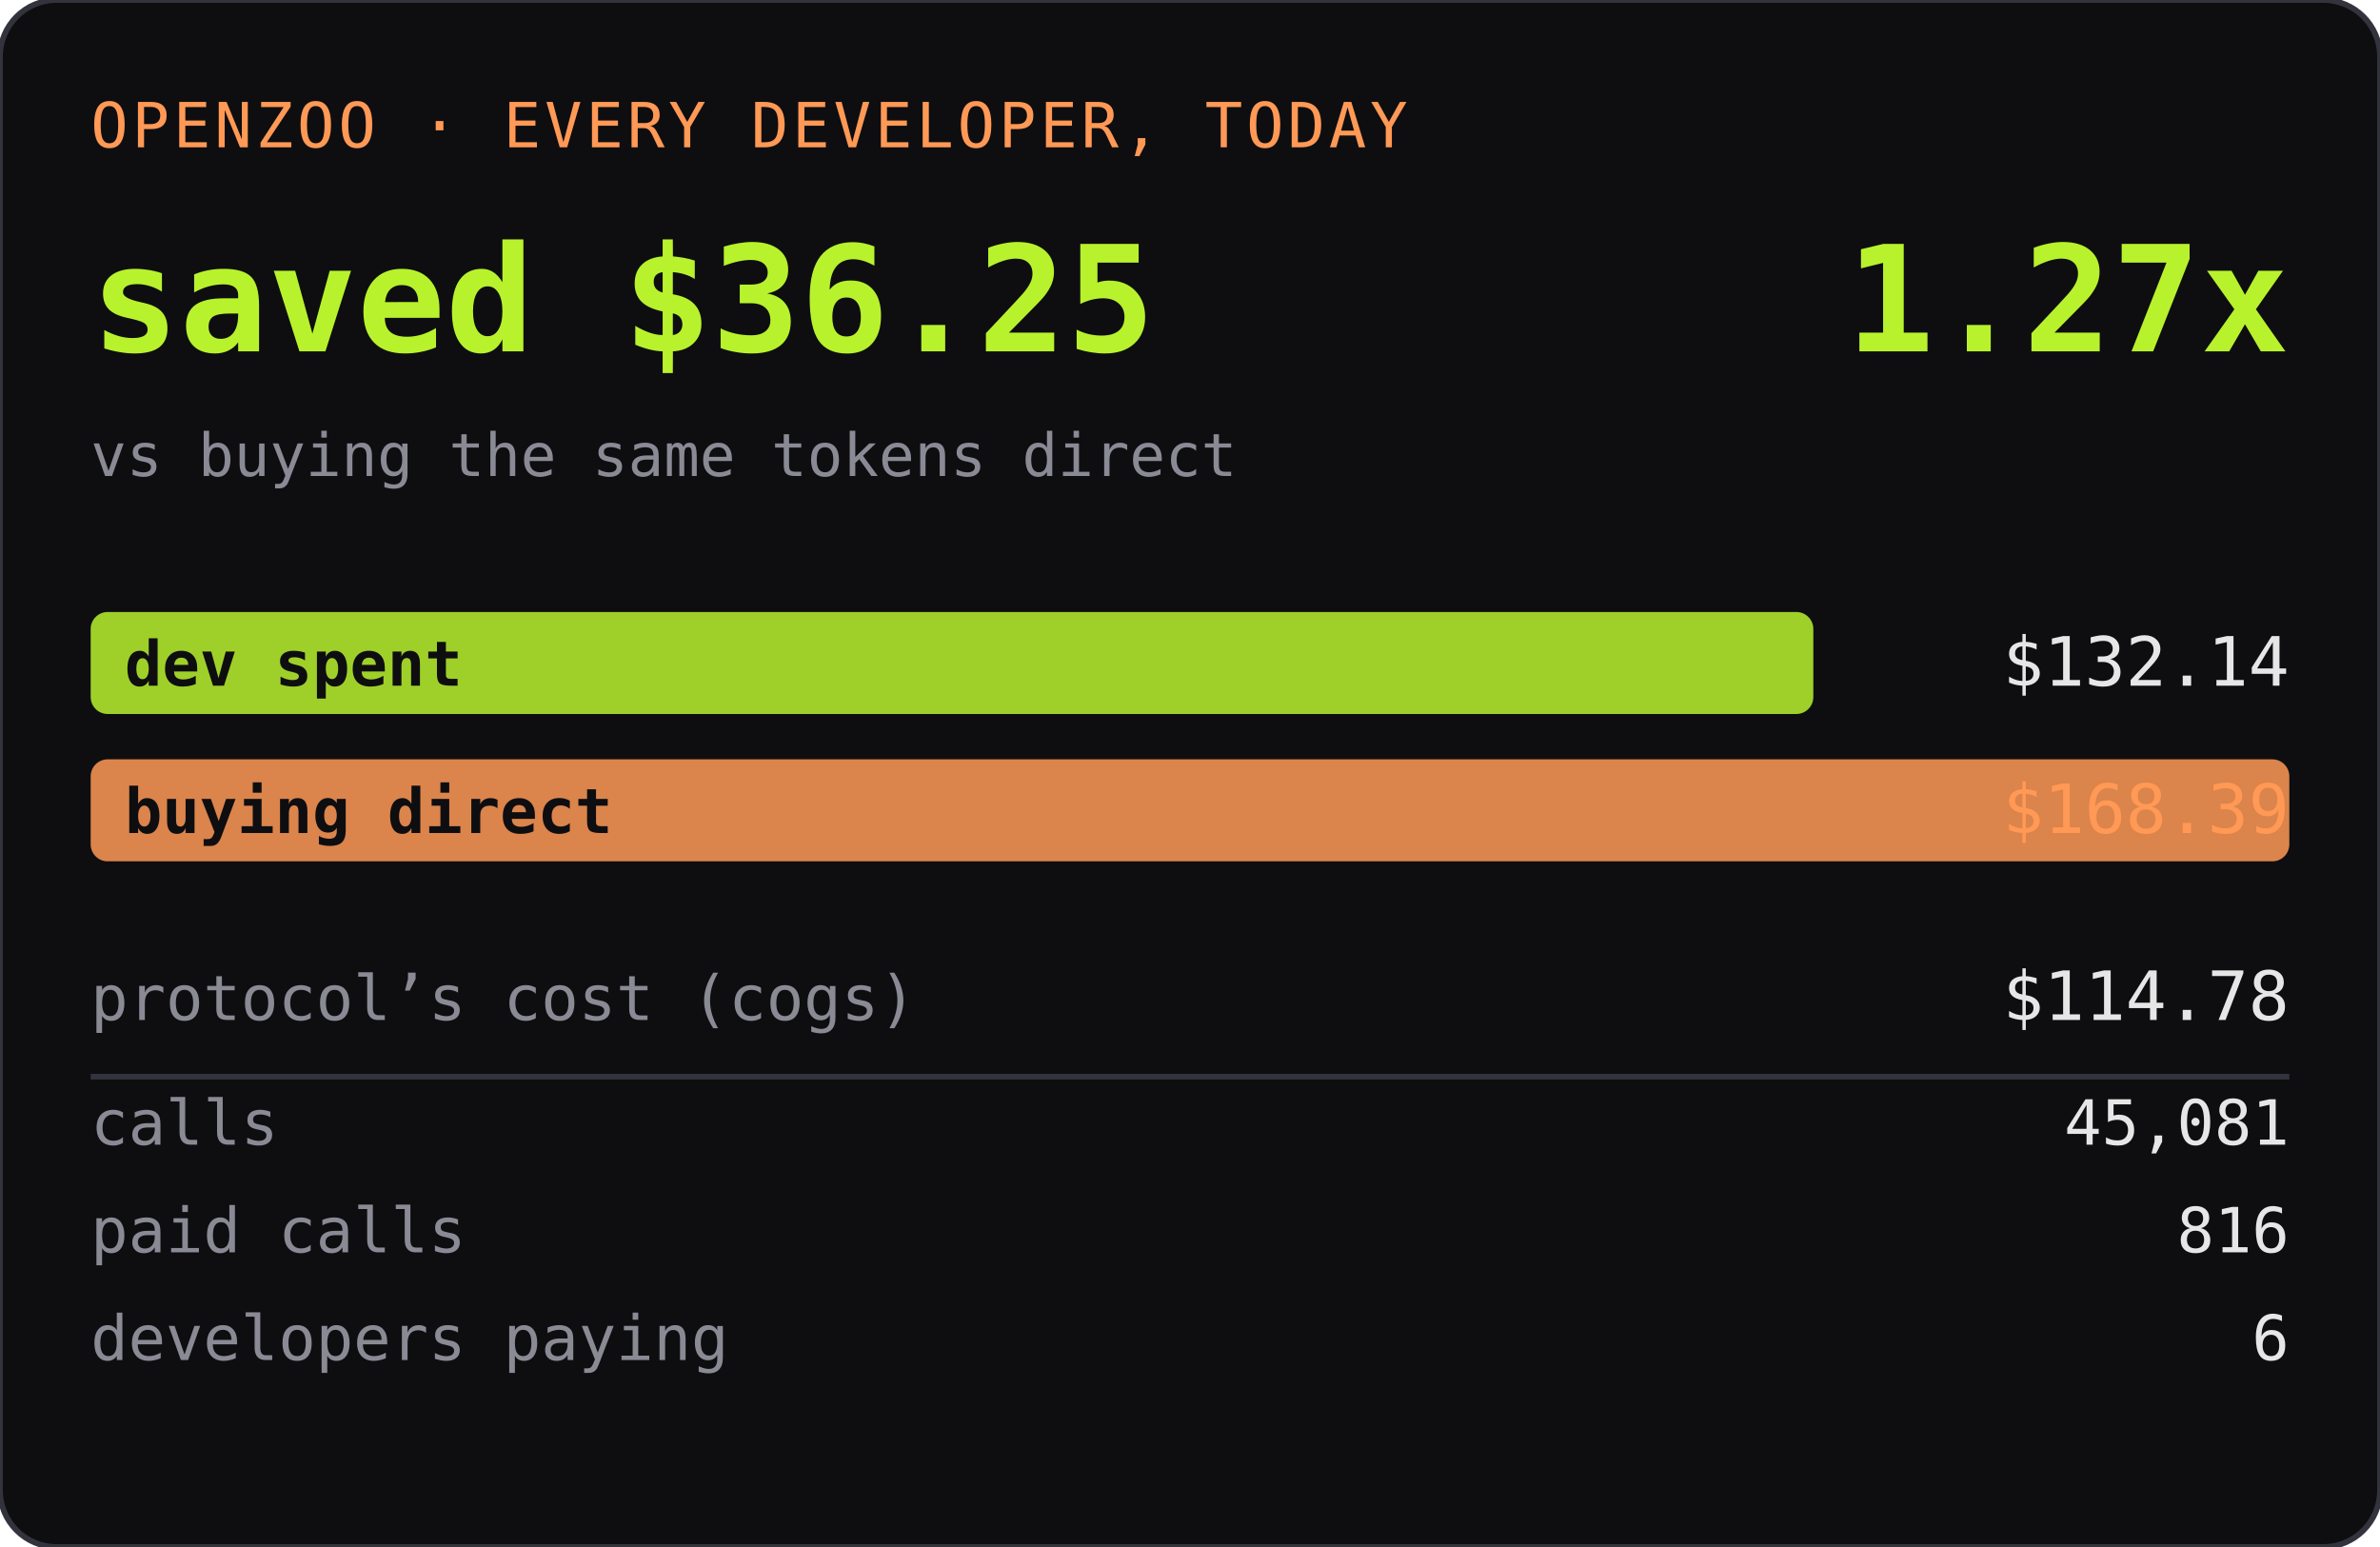
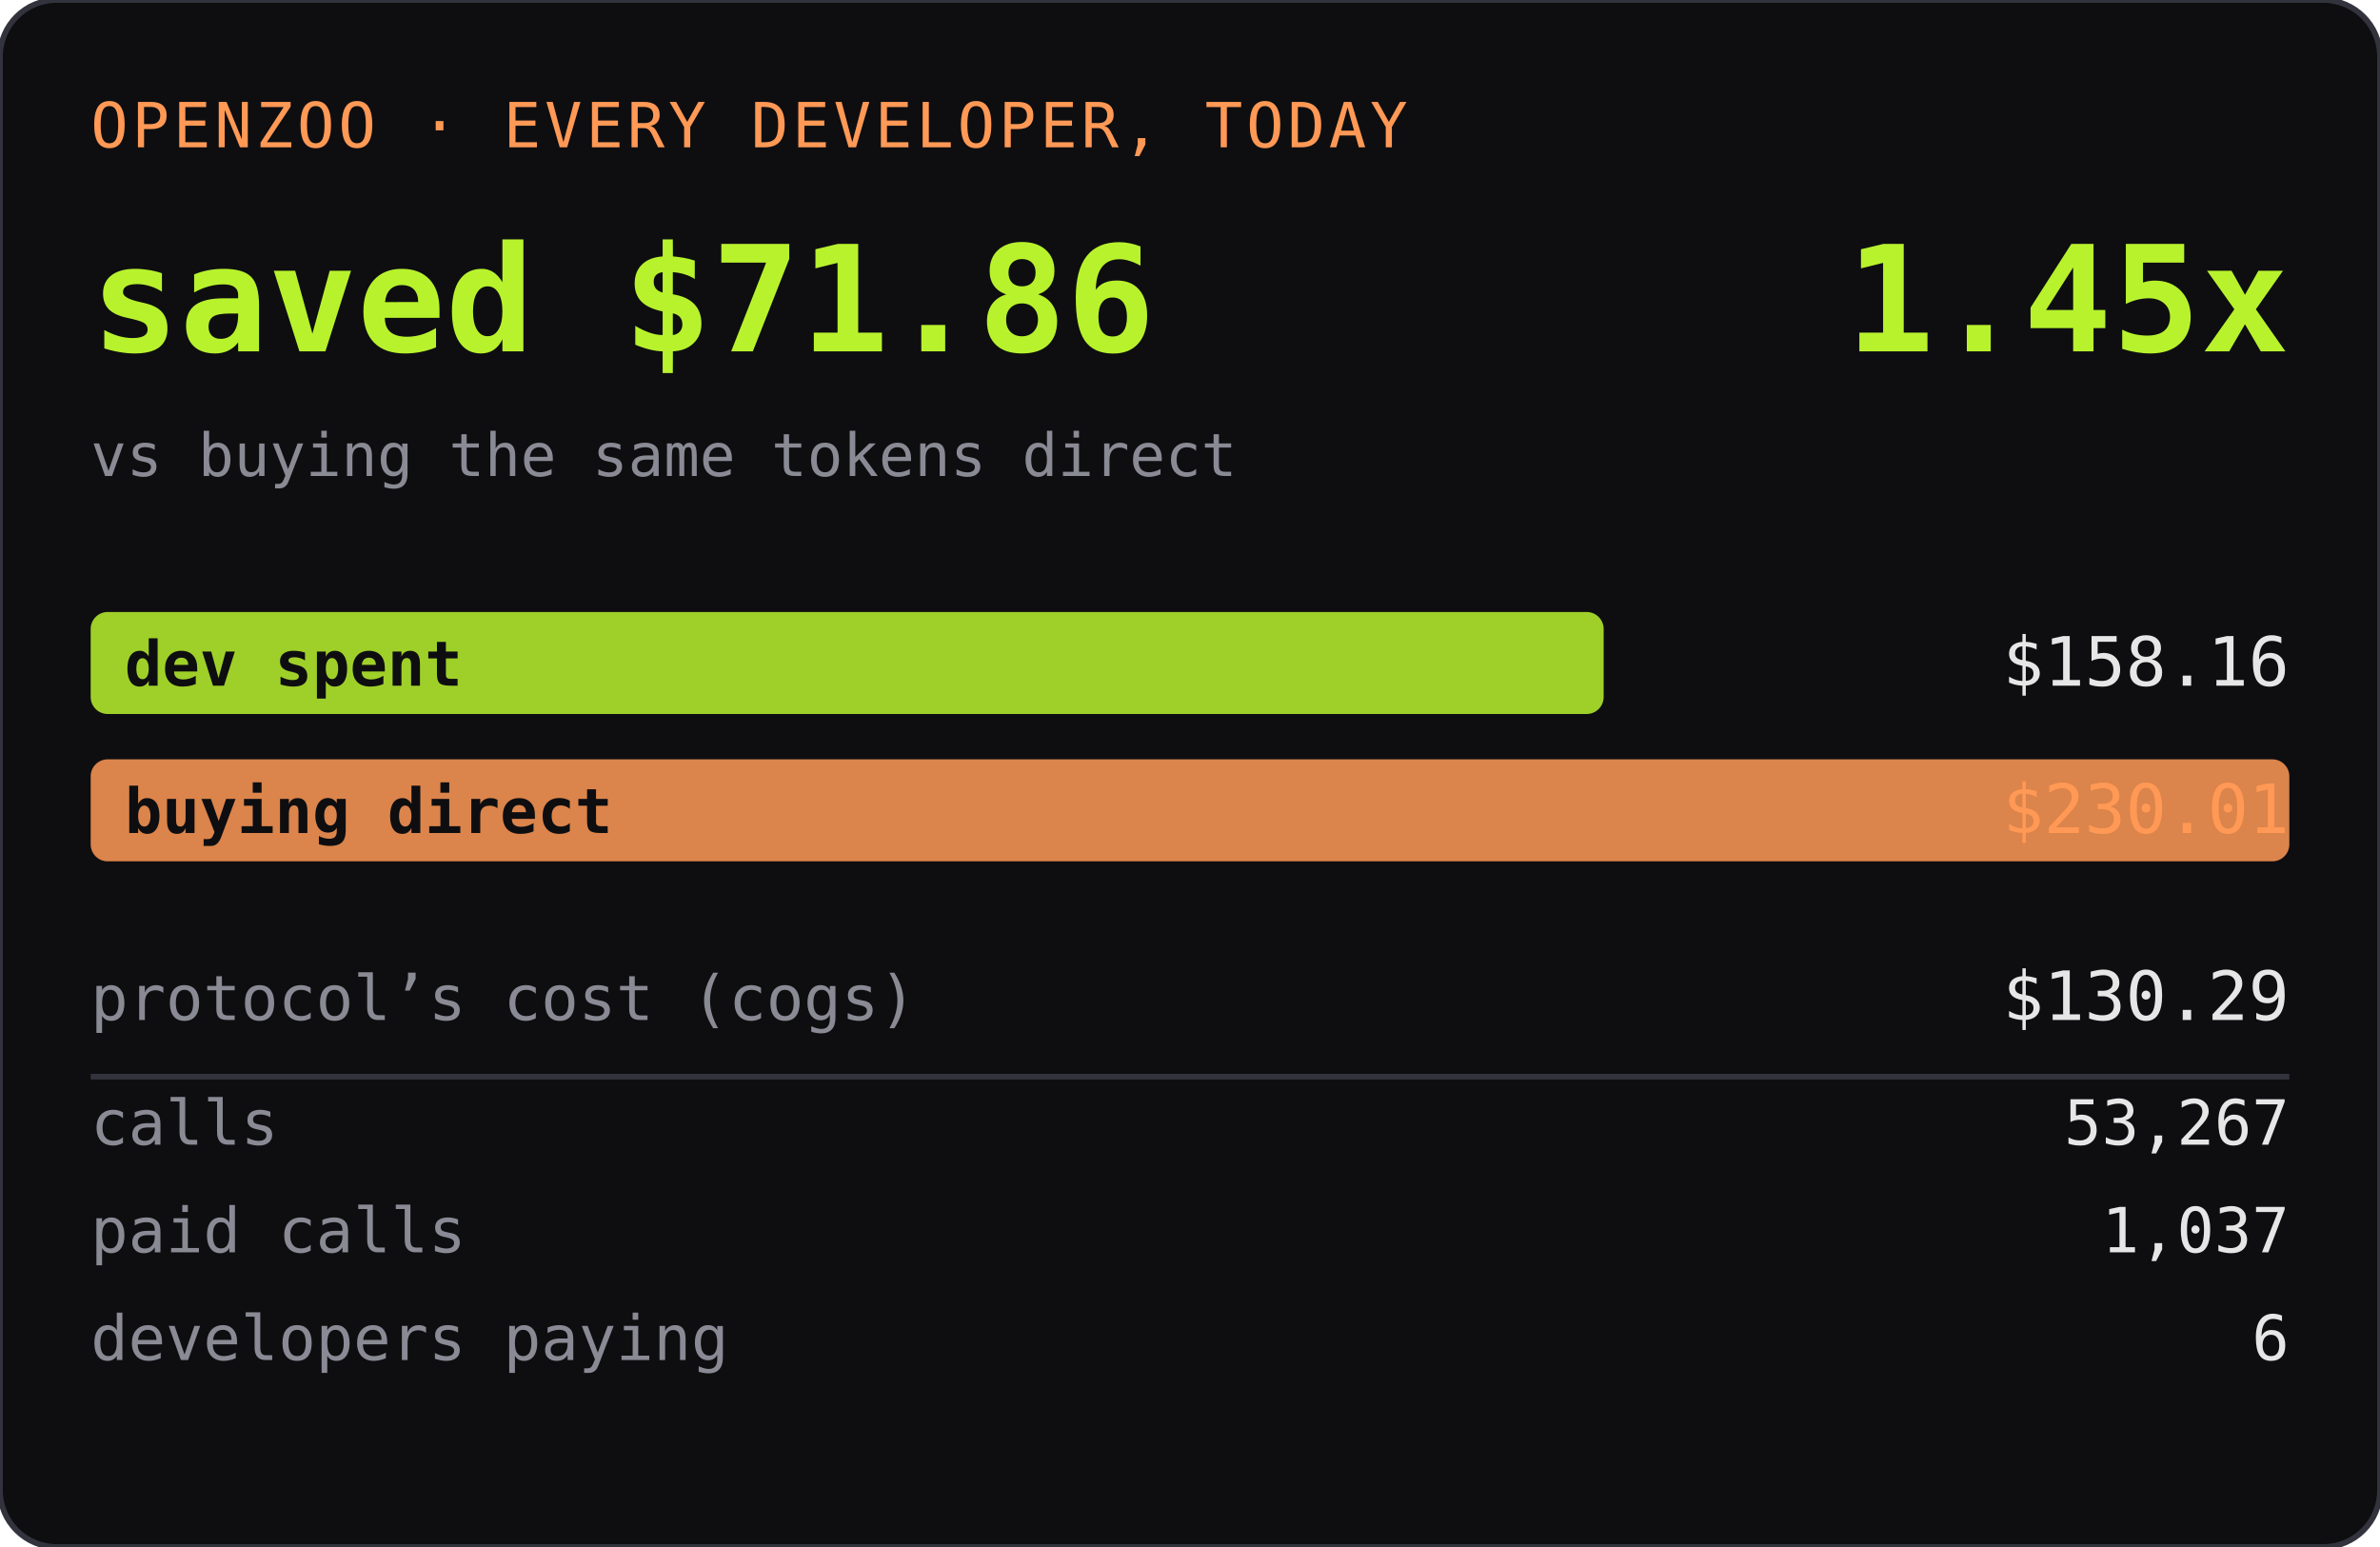
<svg xmlns="http://www.w3.org/2000/svg" width="420" height="273" role="img" aria-label="OPENZOO · EVERY DEVELOPER, TODAY">
  <rect width="420" height="273" rx="10" fill="#0e0e11" />
  <rect width="420" height="273" rx="10" fill="none" stroke="#33333d" />
  <text x="16" y="26" font-family="ui-monospace,SFMono-Regular,Menlo,monospace" font-size="11" fill="#ff9955" letter-spacing="0.06em">OPENZOO · EVERY DEVELOPER, TODAY</text>
-   <text x="16" y="62" font-family="ui-monospace,SFMono-Regular,Menlo,monospace" font-size="26" font-weight="600" fill="#b8f22d">saved $36.25</text>
-   <text x="404" y="62" text-anchor="end" font-family="ui-monospace,SFMono-Regular,Menlo,monospace" font-size="26" font-weight="600" fill="#b8f22d">1.27x</text>
+   <text x="16" y="62" font-family="ui-monospace,SFMono-Regular,Menlo,monospace" font-size="26" font-weight="600" fill="#b8f22d">saved $71.86</text>
+   <text x="404" y="62" text-anchor="end" font-family="ui-monospace,SFMono-Regular,Menlo,monospace" font-size="26" font-weight="600" fill="#b8f22d">1.45x</text>
  <text x="16" y="84" font-family="ui-monospace,SFMono-Regular,Menlo,monospace" font-size="10.5" fill="#8a8a95">vs buying the same tokens direct</text>
-   <rect x="16" y="108" width="304" height="18" rx="3" fill="#b8f22d" opacity="0.85" />
+   <rect x="16" y="108" width="267" height="18" rx="3" fill="#b8f22d" opacity="0.85" />
  <text x="22" y="121" font-family="ui-monospace,SFMono-Regular,Menlo,monospace" font-size="11" fill="#0e0e11" font-weight="600">dev spent</text>
-   <text x="404" y="121" text-anchor="end" font-family="ui-monospace,SFMono-Regular,Menlo,monospace" font-size="12" fill="#e6e6e6">$132.14</text>
+   <text x="404" y="121" text-anchor="end" font-family="ui-monospace,SFMono-Regular,Menlo,monospace" font-size="12" fill="#e6e6e6">$158.16</text>
  <rect x="16" y="134" width="388" height="18" rx="3" fill="#ff9955" opacity="0.85" />
  <text x="22" y="147" font-family="ui-monospace,SFMono-Regular,Menlo,monospace" font-size="11" fill="#0e0e11" font-weight="600">buying direct</text>
-   <text x="404" y="147" text-anchor="end" font-family="ui-monospace,SFMono-Regular,Menlo,monospace" font-size="12" fill="#ff9955">$168.39</text>
+   <text x="404" y="147" text-anchor="end" font-family="ui-monospace,SFMono-Regular,Menlo,monospace" font-size="12" fill="#ff9955">$230.01</text>
  <text x="16" y="180" font-family="ui-monospace,SFMono-Regular,Menlo,monospace" font-size="11" fill="#8a8a95">protocol’s cost (cogs)</text>
-   <text x="404" y="180" text-anchor="end" font-family="ui-monospace,SFMono-Regular,Menlo,monospace" font-size="12" fill="#e6e6e6">$114.78</text>
+   <text x="404" y="180" text-anchor="end" font-family="ui-monospace,SFMono-Regular,Menlo,monospace" font-size="12" fill="#e6e6e6">$130.29</text>
  <line x1="16" y1="190" x2="404" y2="190" stroke="#33333d" />
  <text x="16" y="202" font-family="ui-monospace,SFMono-Regular,Menlo,monospace" font-size="11" fill="#8a8a95">calls</text>
-   <text x="404" y="202" text-anchor="end" font-family="ui-monospace,SFMono-Regular,Menlo,monospace" font-size="11" fill="#e6e6e6">45,081</text>
+   <text x="404" y="202" text-anchor="end" font-family="ui-monospace,SFMono-Regular,Menlo,monospace" font-size="11" fill="#e6e6e6">53,267</text>
  <text x="16" y="221" font-family="ui-monospace,SFMono-Regular,Menlo,monospace" font-size="11" fill="#8a8a95">paid calls</text>
-   <text x="404" y="221" text-anchor="end" font-family="ui-monospace,SFMono-Regular,Menlo,monospace" font-size="11" fill="#e6e6e6">816</text>
+   <text x="404" y="221" text-anchor="end" font-family="ui-monospace,SFMono-Regular,Menlo,monospace" font-size="11" fill="#e6e6e6">1,037</text>
  <text x="16" y="240" font-family="ui-monospace,SFMono-Regular,Menlo,monospace" font-size="11" fill="#8a8a95">developers paying</text>
  <text x="404" y="240" text-anchor="end" font-family="ui-monospace,SFMono-Regular,Menlo,monospace" font-size="11" fill="#e6e6e6">6</text>
</svg>
